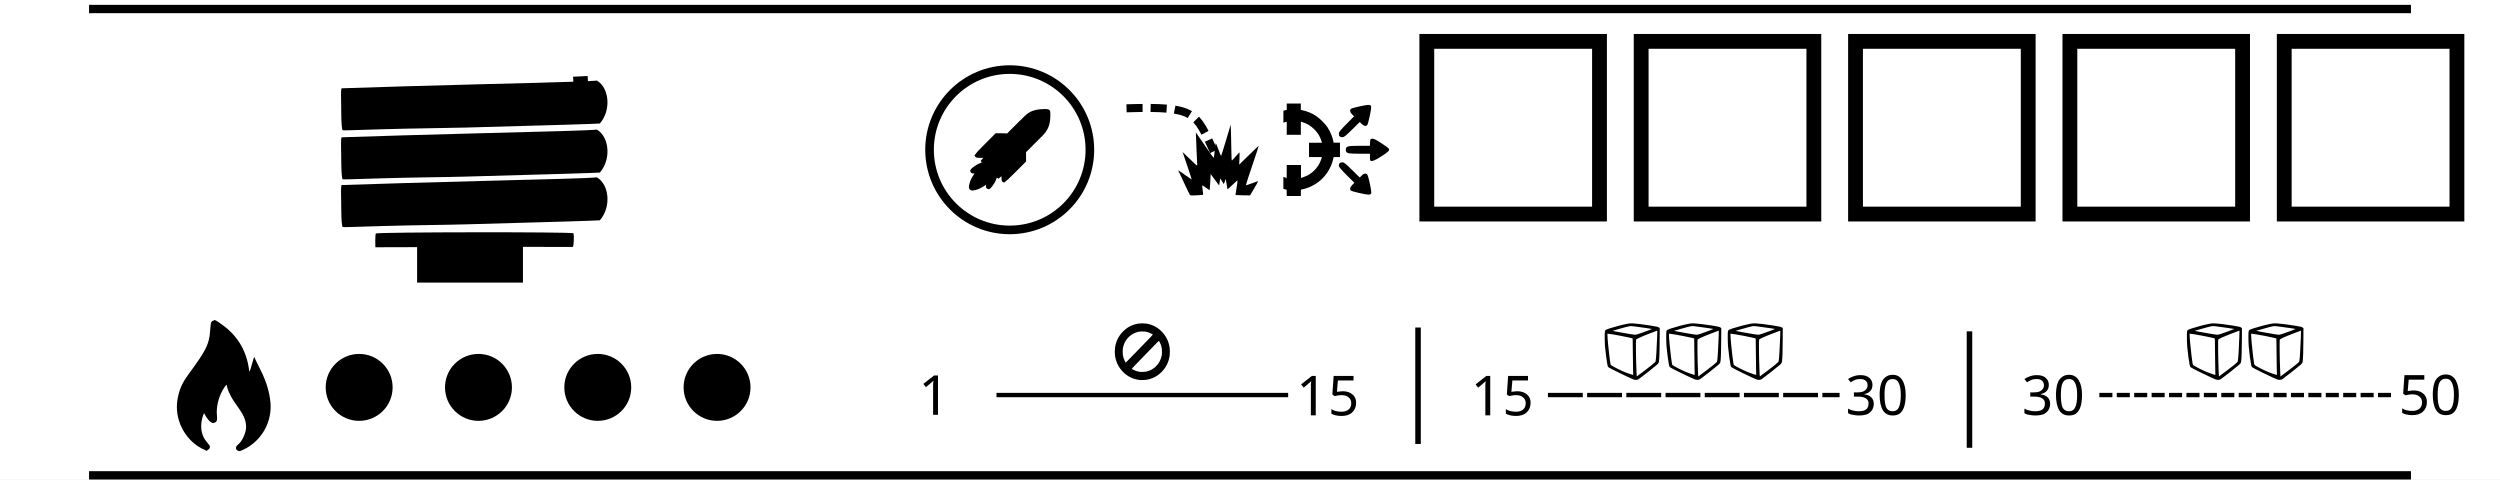
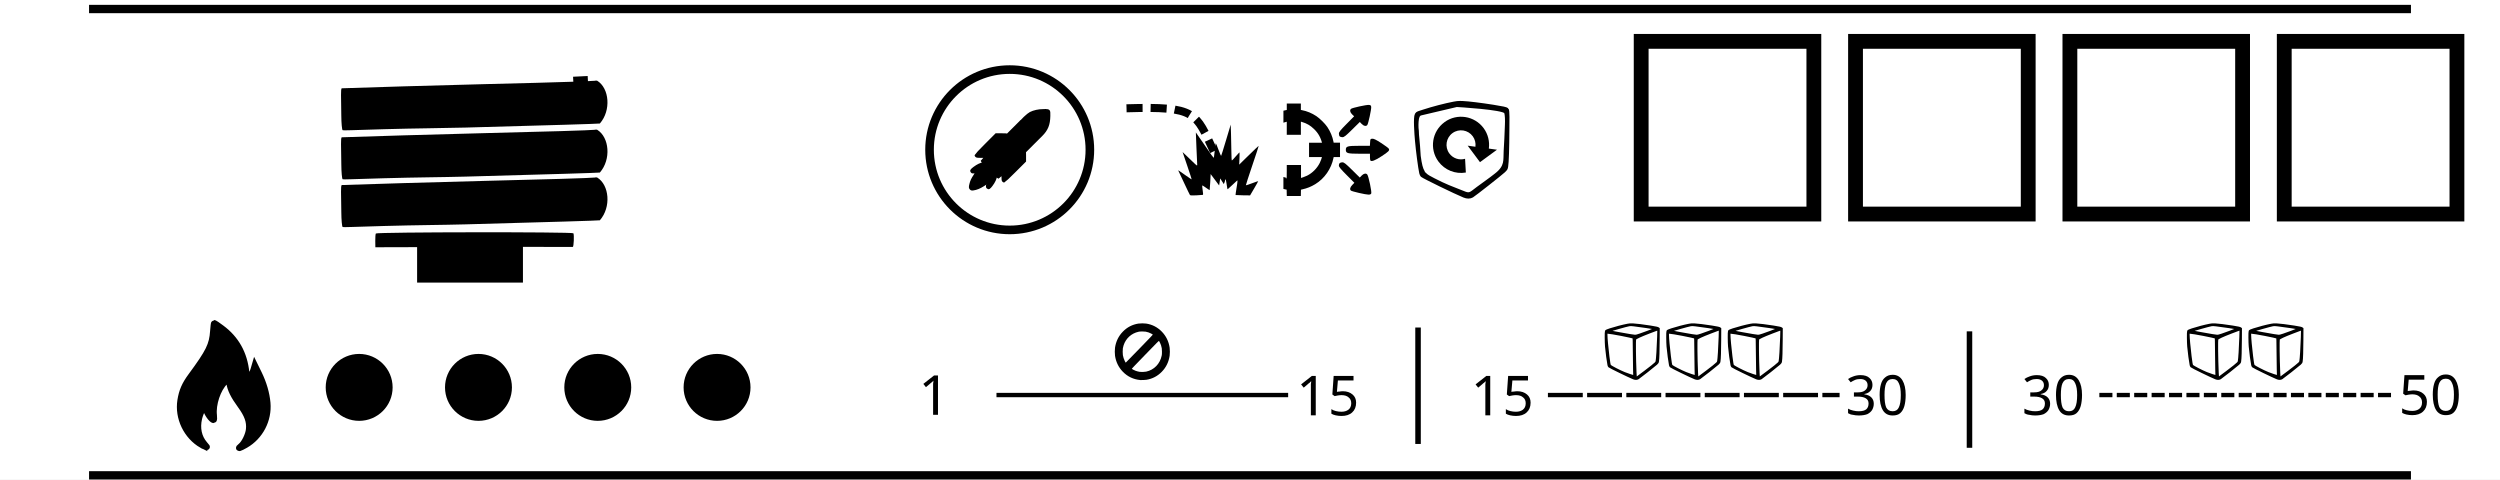
<svg xmlns="http://www.w3.org/2000/svg" width="120mm" height="23.017mm" viewBox="0 0 120 23.017" version="1.1" id="svg1100">
  <defs id="defs1094" />
  <g id="layer3" style="display:inline" />
  <g id="layer2" style="display:none" transform="translate(0,0.2323513)">
    <g id="g1399" transform="translate(-6.797849)">
      <rect y="11.403" x="50.431" height="11" width="74.995" id="rect1878-3" style="display:inline;opacity:1;vector-effect:none;fill:#ffe680;fill-opacity:1;stroke:none;stroke-width:0.475;stroke-linecap:butt;stroke-linejoin:miter;stroke-miterlimit:4;stroke-dasharray:none;stroke-dashoffset:0;stroke-opacity:1" />
      <rect y="0.302" x="8.169" height="22.148" width="42.262" id="rect1868" style="display:inline;opacity:1;vector-effect:none;fill:#decd87;fill-opacity:1;stroke:none;stroke-width:0.395;stroke-linecap:butt;stroke-linejoin:miter;stroke-miterlimit:4;stroke-dasharray:none;stroke-dashoffset:0;stroke-opacity:1" />
      <rect y="0.398" x="50.431" height="11" width="74.995" id="rect1878" style="display:inline;opacity:1;vector-effect:none;fill:#deaa87;fill-opacity:1;stroke:none;stroke-width:0.475;stroke-linecap:butt;stroke-linejoin:miter;stroke-miterlimit:4;stroke-dasharray:none;stroke-dashoffset:0;stroke-opacity:1" />
      <rect y="12.891" x="76.864" height="8.023" width="22" id="rect1878-7-3" style="display:inline;opacity:1;vector-effect:none;fill:#eeffaa;fill-opacity:1;stroke:none;stroke-width:0.193;stroke-linecap:butt;stroke-linejoin:miter;stroke-miterlimit:4;stroke-dasharray:none;stroke-dashoffset:0;stroke-opacity:1" />
      <rect y="12.891" x="103.296" height="8.023" width="22" id="rect1878-7-56" style="display:inline;opacity:1;vector-effect:none;fill:#ccffaa;fill-opacity:1;stroke:none;stroke-width:0.218;stroke-linecap:butt;stroke-linejoin:miter;stroke-miterlimit:4;stroke-dasharray:none;stroke-dashoffset:0;stroke-opacity:1" />
      <rect y="12.681" x="50.431" height="8.444" width="22" id="rect1878-7" style="display:inline;opacity:1;vector-effect:none;fill:#ff9955;fill-opacity:1;stroke:none;stroke-width:0.223;stroke-linecap:butt;stroke-linejoin:miter;stroke-miterlimit:4;stroke-dasharray:none;stroke-dashoffset:0;stroke-opacity:1" />
      <rect y="13.159" x="77.364" height="7.488" width="21" id="rect1878-7-2-7" style="display:inline;opacity:1;vector-effect:none;fill:#ddff55;fill-opacity:1;stroke:none;stroke-width:0.205;stroke-linecap:butt;stroke-linejoin:miter;stroke-miterlimit:4;stroke-dasharray:none;stroke-dashoffset:0;stroke-opacity:1" />
      <rect y="13.159" x="103.796" height="7.488" width="21" id="rect1878-7-2-7-0" style="display:inline;opacity:1;vector-effect:none;fill:#66ff00;fill-opacity:1;stroke:none;stroke-width:0.205;stroke-linecap:butt;stroke-linejoin:miter;stroke-miterlimit:4;stroke-dasharray:none;stroke-dashoffset:0;stroke-opacity:1" />
      <rect y="13.159" x="50.931" height="7.488" width="21" id="rect1878-7-2" style="display:inline;opacity:1;vector-effect:none;fill:#d45500;fill-opacity:1;stroke:none;stroke-width:0.205;stroke-linecap:butt;stroke-linejoin:miter;stroke-miterlimit:4;stroke-dasharray:none;stroke-dashoffset:0;stroke-opacity:1" />
    </g>
  </g>
  <g id="layer1" transform="translate(28.06016,-27.59571)" style="display:inline">
    <g transform="matrix(0.3527936,0,0,0.3527936,27.66483,22.56444)" id="layer1-6-3-2" />
    <rect style="display:inline;opacity:1;fill:#ffffff;fill-opacity:1;stroke:none;stroke-width:0.711;stroke-miterlimit:4;stroke-dasharray:none;stroke-dashoffset:0;stroke-opacity:1" id="rect1126" width="119.999" height="23.018" x="-28.06" y="27.596" />
    <g style="display:inline" id="g9128" transform="translate(-107.6295,-199.3465)">
      <path id="path9084" d="M 83.844,227.375 H 195.295" style="fill:none;stroke:#000000;stroke-width:0.4;stroke-linecap:butt;stroke-linejoin:miter;stroke-miterlimit:4;stroke-dasharray:none;stroke-opacity:1" />
      <path id="path9084-3" d="M 83.844,249.759 H 195.295" style="fill:none;stroke:#000000;stroke-width:0.4;stroke-linecap:butt;stroke-linejoin:miter;stroke-miterlimit:4;stroke-dasharray:none;stroke-opacity:1" />
    </g>
    <g id="g3247" transform="translate(31.77182,-19.28938)">
      <path id="path1183" d="m 8.234,62.606 v 5.589" style="fill:none;stroke:#000000;stroke-width:0.265px;stroke-linecap:butt;stroke-linejoin:miter;stroke-opacity:1" />
      <text id="text1088-1" y="66.818" x="10.76" style="font-style:normal;font-weight:normal;font-size:132.329px;line-height:1.25;font-family:sans-serif;letter-spacing:0px;word-spacing:0px;fill:#000000;fill-opacity:1;stroke:none;stroke-width:0.221" xml:space="preserve">
        <tspan style="font-size:2.647px;stroke-width:0.221" y="66.818" x="10.76" id="tspan1086-8">15</tspan>
      </text>
      <text id="text1088-0-9" y="66.799" x="28.751" style="font-style:normal;font-weight:normal;font-size:132.329px;line-height:1.25;font-family:sans-serif;letter-spacing:0px;word-spacing:0px;fill:#000000;fill-opacity:1;stroke:none;stroke-width:0.221" xml:space="preserve">
        <tspan style="font-size:2.647px;stroke-width:0.221" y="66.799" x="28.751" id="tspan1086-9-2">30</tspan>
      </text>
      <g transform="translate(-39.90047,24.17196)" id="g908-2">
        <g transform="matrix(0.3527936,0,0,0.3527936,52.98804,22.56444)" id="layer1-6-8-10-7">
          <path id="path828-79-6-2" d="m 15.551,51.922 c -0.685,-0.28 -3.206,-1.507 -3.325,-1.619 -0.034,-0.032 -0.077,-0.127 -0.096,-0.212 -0.089,-0.411 -0.263,-1.723 -0.333,-2.52 -0.05,-0.571 -0.06,-2.009 -0.014,-2.095 0.04,-0.075 0.184,-0.144 0.562,-0.267 0.723,-0.236 1.733,-0.5 2.411,-0.628 0.275,-0.052 0.396,-0.06 0.707,-0.047 0.415,0.017 1.429,0.142 2.382,0.293 0.766,0.122 1.02,0.178 1.104,0.247 l 0.065,0.053 -0.008,1.496 c -0.008,1.566 -0.043,2.635 -0.097,2.954 -0.03,0.179 -0.041,0.198 -0.224,0.376 -0.197,0.192 -2.306,1.852 -2.496,1.964 -0.172,0.102 -0.398,0.103 -0.64,0.005 z m 0.682,-0.313 c 0.354,-0.251 1.358,-1.012 1.815,-1.377 0.537,-0.429 0.599,-0.494 0.634,-0.667 0.062,-0.31 0.155,-1.795 0.205,-3.276 0.028,-0.826 0.027,-0.94 -0.012,-0.979 -0.051,-0.051 -0.077,-0.043 -1.159,0.375 -1.27,0.491 -1.845,0.759 -1.912,0.891 -0.06,0.119 -0.033,2.613 0.049,4.516 0.025,0.586 0.04,0.707 0.087,0.707 0.012,0 0.144,-0.086 0.293,-0.192 z m -0.623,-1.014 c -0.012,-0.536 -0.027,-1.695 -0.033,-2.575 -0.008,-1.256 -0.018,-1.608 -0.047,-1.634 -0.106,-0.097 -3.102,-0.678 -3.496,-0.678 h -0.135 l 3.71e-4,0.281 c 5.78e-4,0.446 0.108,1.632 0.262,2.894 0.107,0.876 0.164,1.198 0.225,1.27 0.108,0.127 1.297,0.742 1.931,0.998 0.417,0.169 1.152,0.414 1.246,0.416 l 0.07,0.001 z m 0.779,-4.666 c 0.521,-0.175 1.631,-0.587 1.882,-0.699 0.124,-0.055 0.155,-0.08 0.123,-0.098 -0.083,-0.046 -1.836,-0.313 -2.781,-0.423 -0.349,-0.041 -0.466,-0.044 -0.635,-0.017 -0.32,0.05 -2.598,0.698 -2.657,0.756 -0.032,0.031 0.195,0.081 1.179,0.262 1.326,0.243 2.098,0.37 2.267,0.372 0.12,0.002 0.273,-0.036 0.621,-0.153 z" style="fill:#000000;stroke:#000000;stroke-width:0.229;stroke-miterlimit:4;stroke-dasharray:none;stroke-opacity:1" />
        </g>
        <path transform="matrix(0.3527936,0,0,0.3527936,55.94078,22.56444)" id="path828-6-0-0-2" d="m 15.551,51.922 c -0.685,-0.28 -3.206,-1.507 -3.325,-1.619 -0.034,-0.032 -0.077,-0.127 -0.096,-0.212 -0.089,-0.411 -0.263,-1.723 -0.333,-2.52 -0.05,-0.571 -0.06,-2.009 -0.014,-2.095 0.04,-0.075 0.184,-0.144 0.562,-0.267 0.723,-0.236 1.733,-0.5 2.411,-0.628 0.275,-0.052 0.396,-0.06 0.707,-0.047 0.415,0.017 1.429,0.142 2.382,0.293 0.766,0.122 1.02,0.178 1.104,0.247 l 0.065,0.053 -0.008,1.496 c -0.008,1.566 -0.043,2.635 -0.097,2.954 -0.03,0.179 -0.041,0.198 -0.224,0.376 -0.197,0.192 -2.306,1.852 -2.496,1.964 -0.172,0.102 -0.398,0.103 -0.64,0.005 z m 0.682,-0.313 c 0.354,-0.251 1.358,-1.012 1.815,-1.377 0.537,-0.429 0.599,-0.494 0.634,-0.667 0.062,-0.31 0.155,-1.795 0.205,-3.276 0.028,-0.826 0.027,-0.94 -0.012,-0.979 -0.051,-0.051 -0.077,-0.043 -1.159,0.375 -1.27,0.491 -1.845,0.759 -1.912,0.891 -0.06,0.119 -0.033,2.613 0.049,4.516 0.025,0.586 0.04,0.707 0.087,0.707 0.012,0 0.144,-0.086 0.293,-0.192 z m -0.623,-1.014 c -0.012,-0.536 -0.027,-1.695 -0.033,-2.575 -0.008,-1.256 -0.018,-1.608 -0.047,-1.634 -0.106,-0.097 -3.102,-0.678 -3.496,-0.678 h -0.135 l 3.71e-4,0.281 c 5.78e-4,0.446 0.108,1.632 0.262,2.894 0.107,0.876 0.164,1.198 0.225,1.27 0.108,0.127 1.297,0.742 1.931,0.998 0.417,0.169 1.152,0.414 1.246,0.416 l 0.07,0.001 z m 0.779,-4.666 c 0.521,-0.175 1.631,-0.587 1.882,-0.699 0.124,-0.055 0.155,-0.08 0.123,-0.098 -0.083,-0.046 -1.836,-0.313 -2.781,-0.423 -0.349,-0.041 -0.466,-0.044 -0.635,-0.017 -0.32,0.05 -2.598,0.698 -2.657,0.756 -0.032,0.031 0.195,0.081 1.179,0.262 1.326,0.243 2.098,0.37 2.267,0.372 0.12,0.002 0.273,-0.036 0.621,-0.153 z" style="fill:#000000;stroke:#000000;stroke-width:0.229;stroke-miterlimit:4;stroke-dasharray:none;stroke-opacity:1" />
        <g transform="matrix(0.3527936,0,0,0.3527936,58.89354,22.56444)" id="layer1-6-75-2-6-6">
          <path id="path828-35-3-1-1" d="m 15.551,51.922 c -0.685,-0.28 -3.206,-1.507 -3.325,-1.619 -0.034,-0.032 -0.077,-0.127 -0.096,-0.212 -0.089,-0.411 -0.263,-1.723 -0.333,-2.52 -0.05,-0.571 -0.06,-2.009 -0.014,-2.095 0.04,-0.075 0.184,-0.144 0.562,-0.267 0.723,-0.236 1.733,-0.5 2.411,-0.628 0.275,-0.052 0.396,-0.06 0.707,-0.047 0.415,0.017 1.429,0.142 2.382,0.293 0.766,0.122 1.02,0.178 1.104,0.247 l 0.065,0.053 -0.008,1.496 c -0.008,1.566 -0.043,2.635 -0.097,2.954 -0.03,0.179 -0.041,0.198 -0.224,0.376 -0.197,0.192 -2.306,1.852 -2.496,1.964 -0.172,0.102 -0.398,0.103 -0.64,0.005 z m 0.682,-0.313 c 0.354,-0.251 1.358,-1.012 1.815,-1.377 0.537,-0.429 0.599,-0.494 0.634,-0.667 0.062,-0.31 0.155,-1.795 0.205,-3.276 0.028,-0.826 0.027,-0.94 -0.012,-0.979 -0.051,-0.051 -0.077,-0.043 -1.159,0.375 -1.27,0.491 -1.845,0.759 -1.912,0.891 -0.06,0.119 -0.033,2.613 0.049,4.516 0.025,0.586 0.04,0.707 0.087,0.707 0.012,0 0.144,-0.086 0.293,-0.192 z m -0.623,-1.014 c -0.012,-0.536 -0.027,-1.695 -0.033,-2.575 -0.008,-1.256 -0.018,-1.608 -0.047,-1.634 -0.106,-0.097 -3.102,-0.678 -3.496,-0.678 h -0.135 l 3.71e-4,0.281 c 5.78e-4,0.446 0.108,1.632 0.262,2.894 0.107,0.876 0.164,1.198 0.225,1.27 0.108,0.127 1.297,0.742 1.931,0.998 0.417,0.169 1.152,0.414 1.246,0.416 l 0.07,0.001 z m 0.779,-4.666 c 0.521,-0.175 1.631,-0.587 1.882,-0.699 0.124,-0.055 0.155,-0.08 0.123,-0.098 -0.083,-0.046 -1.836,-0.313 -2.781,-0.423 -0.349,-0.041 -0.466,-0.044 -0.635,-0.017 -0.32,0.05 -2.598,0.698 -2.657,0.756 -0.032,0.031 0.195,0.081 1.179,0.262 1.326,0.243 2.098,0.37 2.267,0.372 0.12,0.002 0.273,-0.036 0.621,-0.153 z" style="fill:#000000;stroke:#000000;stroke-width:0.229;stroke-miterlimit:4;stroke-dasharray:none;stroke-opacity:1" />
        </g>
      </g>
      <path id="path1090-2" d="M 14.468,65.847 H 28.468" style="fill:none;stroke:#000000;stroke-width:0.209;stroke-linecap:butt;stroke-linejoin:miter;stroke-miterlimit:4;stroke-dasharray:1.673, 0.209;stroke-dashoffset:0;stroke-opacity:1" />
      <text id="text1088-8" y="66.799" x="37.214" style="font-style:normal;font-weight:normal;font-size:132.329px;line-height:1.25;font-family:sans-serif;letter-spacing:0px;word-spacing:0px;fill:#000000;fill-opacity:1;stroke:none;stroke-width:0.221" xml:space="preserve">
        <tspan style="font-size:2.647px;stroke-width:0.221" y="66.799" x="37.214" id="tspan1086-97">30</tspan>
      </text>
      <text id="text1088-0-6" y="66.781" x="55.302" style="font-style:normal;font-weight:normal;font-size:132.329px;line-height:1.25;font-family:sans-serif;letter-spacing:0px;word-spacing:0px;fill:#000000;fill-opacity:1;stroke:none;stroke-width:0.221" xml:space="preserve">
        <tspan style="font-size:2.647px;stroke-width:0.221" y="66.781" x="55.302" id="tspan1086-9-1">50</tspan>
      </text>
      <g transform="translate(-39.56972,24.17196)" id="g983">
        <g transform="matrix(0.3527936,0,0,0.3527936,80.60253,22.56444)" id="layer1-6-8-6-0">
          <path id="path828-79-9-6" d="m 15.551,51.922 c -0.685,-0.28 -3.206,-1.507 -3.325,-1.619 -0.034,-0.032 -0.077,-0.127 -0.096,-0.212 -0.089,-0.411 -0.263,-1.723 -0.333,-2.52 -0.05,-0.571 -0.06,-2.009 -0.014,-2.095 0.04,-0.075 0.184,-0.144 0.562,-0.267 0.723,-0.236 1.733,-0.5 2.411,-0.628 0.275,-0.052 0.396,-0.06 0.707,-0.047 0.415,0.017 1.429,0.142 2.382,0.293 0.766,0.122 1.02,0.178 1.104,0.247 l 0.065,0.053 -0.008,1.496 c -0.008,1.566 -0.043,2.635 -0.097,2.954 -0.03,0.179 -0.041,0.198 -0.224,0.376 -0.197,0.192 -2.306,1.852 -2.496,1.964 -0.172,0.102 -0.398,0.103 -0.64,0.005 z m 0.682,-0.313 c 0.354,-0.251 1.358,-1.012 1.815,-1.377 0.537,-0.429 0.599,-0.494 0.634,-0.667 0.062,-0.31 0.155,-1.795 0.205,-3.276 0.028,-0.826 0.027,-0.94 -0.012,-0.979 -0.051,-0.051 -0.077,-0.043 -1.159,0.375 -1.27,0.491 -1.845,0.759 -1.912,0.891 -0.06,0.119 -0.033,2.613 0.049,4.516 0.025,0.586 0.04,0.707 0.087,0.707 0.012,0 0.144,-0.086 0.293,-0.192 z m -0.623,-1.014 c -0.012,-0.536 -0.027,-1.695 -0.033,-2.575 -0.008,-1.256 -0.018,-1.608 -0.047,-1.634 -0.106,-0.097 -3.102,-0.678 -3.496,-0.678 h -0.135 l 3.71e-4,0.281 c 5.78e-4,0.446 0.108,1.632 0.262,2.894 0.107,0.876 0.164,1.198 0.225,1.27 0.108,0.127 1.297,0.742 1.931,0.998 0.417,0.169 1.152,0.414 1.246,0.416 l 0.07,0.001 z m 0.779,-4.666 c 0.521,-0.175 1.631,-0.587 1.882,-0.699 0.124,-0.055 0.155,-0.08 0.123,-0.098 -0.083,-0.046 -1.836,-0.313 -2.781,-0.423 -0.349,-0.041 -0.466,-0.044 -0.635,-0.017 -0.32,0.05 -2.598,0.698 -2.657,0.756 -0.032,0.031 0.195,0.081 1.179,0.262 1.326,0.243 2.098,0.37 2.267,0.372 0.12,0.002 0.273,-0.036 0.621,-0.153 z" style="fill:#000000;stroke:#000000;stroke-width:0.229;stroke-miterlimit:4;stroke-dasharray:none;stroke-opacity:1" />
        </g>
        <g transform="matrix(0.3527936,0,0,0.3527936,83.55526,22.56444)" id="layer1-6-3-2-37-1">
          <path id="path828-6-0-4-5" d="m 15.551,51.922 c -0.685,-0.28 -3.206,-1.507 -3.325,-1.619 -0.034,-0.032 -0.077,-0.127 -0.096,-0.212 -0.089,-0.411 -0.263,-1.723 -0.333,-2.52 -0.05,-0.571 -0.06,-2.009 -0.014,-2.095 0.04,-0.075 0.184,-0.144 0.562,-0.267 0.723,-0.236 1.733,-0.5 2.411,-0.628 0.275,-0.052 0.396,-0.06 0.707,-0.047 0.415,0.017 1.429,0.142 2.382,0.293 0.766,0.122 1.02,0.178 1.104,0.247 l 0.065,0.053 -0.008,1.496 c -0.008,1.566 -0.043,2.635 -0.097,2.954 -0.03,0.179 -0.041,0.198 -0.224,0.376 -0.197,0.192 -2.306,1.852 -2.496,1.964 -0.172,0.102 -0.398,0.103 -0.64,0.005 z m 0.682,-0.313 c 0.354,-0.251 1.358,-1.012 1.815,-1.377 0.537,-0.429 0.599,-0.494 0.634,-0.667 0.062,-0.31 0.155,-1.795 0.205,-3.276 0.028,-0.826 0.027,-0.94 -0.012,-0.979 -0.051,-0.051 -0.077,-0.043 -1.159,0.375 -1.27,0.491 -1.845,0.759 -1.912,0.891 -0.06,0.119 -0.033,2.613 0.049,4.516 0.025,0.586 0.04,0.707 0.087,0.707 0.012,0 0.144,-0.086 0.293,-0.192 z m -0.623,-1.014 c -0.012,-0.536 -0.027,-1.695 -0.033,-2.575 -0.008,-1.256 -0.018,-1.608 -0.047,-1.634 -0.106,-0.097 -3.102,-0.678 -3.496,-0.678 h -0.135 l 3.71e-4,0.281 c 5.78e-4,0.446 0.108,1.632 0.262,2.894 0.107,0.876 0.164,1.198 0.225,1.27 0.108,0.127 1.297,0.742 1.931,0.998 0.417,0.169 1.152,0.414 1.246,0.416 l 0.07,0.001 z m 0.779,-4.666 c 0.521,-0.175 1.631,-0.587 1.882,-0.699 0.124,-0.055 0.155,-0.08 0.123,-0.098 -0.083,-0.046 -1.836,-0.313 -2.781,-0.423 -0.349,-0.041 -0.466,-0.044 -0.635,-0.017 -0.32,0.05 -2.598,0.698 -2.657,0.756 -0.032,0.031 0.195,0.081 1.179,0.262 1.326,0.243 2.098,0.37 2.267,0.372 0.12,0.002 0.273,-0.036 0.621,-0.153 z" style="fill:#000000;stroke:#000000;stroke-width:0.229;stroke-miterlimit:4;stroke-dasharray:none;stroke-opacity:1" />
        </g>
      </g>
      <path id="path1090-2-1" d="M 40.937,65.847 H 54.937" style="fill:none;stroke:#000000;stroke-width:0.209;stroke-linecap:butt;stroke-linejoin:miter;stroke-miterlimit:4;stroke-dasharray:0.627, 0.209;stroke-dashoffset:0;stroke-opacity:1" />
      <path id="path1183-2" d="m 34.703,62.79 v 5.589" style="fill:none;stroke:#000000;stroke-width:0.265px;stroke-linecap:butt;stroke-linejoin:miter;stroke-opacity:1" />
      <text id="text1088" y="66.8" x="-15.748" style="font-style:normal;font-weight:normal;font-size:132.329px;line-height:1.25;font-family:sans-serif;letter-spacing:0px;word-spacing:0px;fill:#000000;fill-opacity:1;stroke:none;stroke-width:0.221" xml:space="preserve">
        <tspan style="font-size:2.647px;stroke-width:0.221" y="66.8" x="-15.748" id="tspan1086">1</tspan>
      </text>
      <path id="path1090" d="M -12.001,65.847 H 1.999" style="fill:none;stroke:#000000;stroke-width:0.209px;stroke-linecap:butt;stroke-linejoin:miter;stroke-opacity:1" />
      <text id="text1088-0" y="66.818" x="2.387" style="font-style:normal;font-weight:normal;font-size:132.329px;line-height:1.25;font-family:sans-serif;letter-spacing:0px;word-spacing:0px;fill:#000000;fill-opacity:1;stroke:none;stroke-width:0.221" xml:space="preserve">
        <tspan style="font-size:2.647px;stroke-width:0.221" y="66.818" x="2.387" id="tspan1086-9">15</tspan>
      </text>
      <path id="path1524-9" d="m -5.101,65.127 c -0.327,-0.031 -0.608,-0.165 -0.834,-0.398 -0.205,-0.211 -0.331,-0.468 -0.376,-0.768 -0.015,-0.096 -0.015,-0.293 0,-0.389 0.045,-0.3 0.17,-0.557 0.376,-0.768 0.205,-0.211 0.454,-0.341 0.746,-0.387 0.094,-0.015 0.284,-0.015 0.378,0 0.292,0.046 0.54,0.176 0.746,0.387 0.205,0.211 0.331,0.468 0.376,0.768 0.015,0.096 0.015,0.293 0,0.389 -0.045,0.3 -0.17,0.557 -0.376,0.768 -0.204,0.21 -0.455,0.341 -0.739,0.386 -0.061,0.01 -0.243,0.017 -0.296,0.012 z m 0.287,-0.404 c 0.379,-0.083 0.661,-0.373 0.743,-0.767 0.011,-0.055 0.013,-0.082 0.013,-0.189 0,-0.137 -0.008,-0.195 -0.044,-0.308 -0.019,-0.06 -0.083,-0.198 -0.098,-0.211 -0.008,-0.007 -0.099,0.084 -0.66,0.663 -0.527,0.543 -0.65,0.672 -0.644,0.679 0.011,0.014 0.118,0.069 0.179,0.092 0.059,0.022 0.143,0.044 0.207,0.053 0.066,0.009 0.237,0.003 0.304,-0.012 z m -0.326,-1.102 c 0.561,-0.577 0.649,-0.671 0.642,-0.679 -0.012,-0.015 -0.146,-0.081 -0.204,-0.101 -0.109,-0.037 -0.165,-0.045 -0.299,-0.045 -0.104,0 -0.13,0.002 -0.183,0.014 -0.341,0.075 -0.607,0.318 -0.715,0.649 -0.036,0.111 -0.044,0.17 -0.044,0.308 0,0.138 0.008,0.196 0.044,0.308 0.027,0.085 0.091,0.216 0.104,0.216 0.003,0 0.297,-0.301 0.654,-0.669 z" style="fill:#000000;stroke-width:0.006" />
    </g>
-     <g style="display:inline" id="g1033" transform="translate(19.24769,66.19843)">
-       <rect y="-36.617" x="21.179" height="8.289" width="8.289" id="rect925-7-3-61-49-09" style="display:inline;opacity:1;vector-effect:none;fill:#ffffff;fill-opacity:1;stroke:#000000;stroke-width:0.711;stroke-linecap:butt;stroke-linejoin:miter;stroke-miterlimit:4;stroke-dasharray:none;stroke-dashoffset:0;stroke-opacity:1" />
-       <rect y="-36.617" x="31.468" height="8.289" width="8.289" id="rect925-7-3-61-49-0-6" style="display:inline;opacity:1;vector-effect:none;fill:#ffffff;fill-opacity:1;stroke:#000000;stroke-width:0.711;stroke-linecap:butt;stroke-linejoin:miter;stroke-miterlimit:4;stroke-dasharray:none;stroke-dashoffset:0;stroke-opacity:1" />
-       <rect y="-36.617" x="41.757" height="8.289" width="8.289" id="rect925-7-3-61-49-9-3" style="display:inline;opacity:1;vector-effect:none;fill:#ffffff;fill-opacity:1;stroke:#000000;stroke-width:0.711;stroke-linecap:butt;stroke-linejoin:miter;stroke-miterlimit:4;stroke-dasharray:none;stroke-dashoffset:0;stroke-opacity:1" />
-       <rect y="-36.617" x="52.047" height="8.289" width="8.289" id="rect925-7-3-61-49-1-8" style="display:inline;opacity:1;vector-effect:none;fill:#ffffff;fill-opacity:1;stroke:#000000;stroke-width:0.711;stroke-linecap:butt;stroke-linejoin:miter;stroke-miterlimit:4;stroke-dasharray:none;stroke-dashoffset:0;stroke-opacity:1" />
-       <rect y="-36.617" x="62.336" height="8.289" width="8.289" id="rect925-7-3-61-49-7-5" style="display:inline;opacity:1;vector-effect:none;fill:#ffffff;fill-opacity:1;stroke:#000000;stroke-width:0.711;stroke-linecap:butt;stroke-linejoin:miter;stroke-miterlimit:4;stroke-dasharray:none;stroke-dashoffset:0;stroke-opacity:1" />
-     </g>
-     <g id="g913" transform="translate(-29.76888,30.00852)">
-       <g transform="matrix(1.324056,0,0,1.324056,3.699086,-14.92426)" id="g2751-3" style="display:inline">
-         <circle style="opacity:1;vector-effect:none;fill:#ffffff;fill-opacity:1;stroke:#000000;stroke-width:0.312;stroke-linecap:butt;stroke-linejoin:miter;stroke-miterlimit:4;stroke-dasharray:none;stroke-dashoffset:0;stroke-opacity:1" id="path1760-3-3-8-6" cx="35.101" cy="14.878" r="2.906" />
-         <path style="fill:#000000;stroke:#000000;stroke-width:0.064;stroke-miterlimit:4;stroke-dasharray:none;stroke-opacity:1" d="m 36.329,13.434 c -0.185,0.004 -0.352,0.04 -0.482,0.105 -0.047,0.024 -0.14,0.098 -0.216,0.173 -0.074,0.072 -0.141,0.135 -0.142,0.14 l -2.76e-4,-2.83e-4 c 0,0 -3.07e-4,4.91e-4 -3.07e-4,4.91e-4 -4.31e-4,3.75e-4 -0.262,0.261 -0.471,0.471 -0.013,-0.005 -0.094,-0.01 -0.202,-0.01 h -0.212 l -0.372,0.373 c -0.205,0.205 -0.372,0.381 -0.372,0.39 0,0.009 0.011,0.028 0.024,0.041 0.019,0.019 0.059,0.024 0.18,0.024 h 0.15 c -0.047,0.049 -0.131,0.135 -0.131,0.138 0,0.006 0.03,0.04 0.07,0.085 -0.098,0.011 -0.217,0.066 -0.345,0.162 -0.108,0.081 -0.127,0.114 -0.088,0.157 0.021,0.023 0.04,0.027 0.094,0.02 0.037,-0.005 0.067,-0.005 0.067,0 0,0.005 -0.031,0.058 -0.07,0.117 -0.08,0.124 -0.111,0.191 -0.138,0.3 -0.028,0.111 -0.026,0.142 0.01,0.178 0.027,0.027 0.043,0.031 0.103,0.022 0.115,-0.017 0.231,-0.064 0.36,-0.146 0.066,-0.042 0.125,-0.077 0.129,-0.077 0.005,0 0.005,0.03 -4.83e-4,0.067 -0.007,0.054 -0.004,0.072 0.02,0.094 0.043,0.039 0.076,0.02 0.157,-0.088 0.096,-0.127 0.15,-0.248 0.161,-0.345 0.044,0.04 0.078,0.07 0.084,0.07 0.004,0 0.081,-0.075 0.138,-0.128 v 0.065 c 0,0.122 0.005,0.162 0.024,0.18 0.013,0.013 0.032,0.024 0.041,0.024 0.009,0 0.185,-0.167 0.39,-0.372 l 0.373,-0.372 v -0.211 c 0,-0.05 -0.002,-0.091 -0.002,-0.127 l 0.463,-0.463 0.13,-0.129 c 0.208,-0.207 0.283,-0.393 0.289,-0.71 0.004,-0.22 0.004,-0.22 -0.216,-0.216 z" id="path974-3-6-6-7" />
+     <rect y="29.581" x="50.716" height="8.289" width="8.289" id="rect925-7-3-61-49-0-6" style="display:inline;vector-effect:none;fill:#ffffff;fill-opacity:1;stroke:#000000;stroke-width:0.711;stroke-linecap:butt;stroke-linejoin:miter;stroke-miterlimit:4;stroke-dasharray:none;stroke-dashoffset:0;stroke-opacity:1" />
+     <rect y="29.581" x="61.005" height="8.289" width="8.289" id="rect925-7-3-61-49-9-3" style="display:inline;vector-effect:none;fill:#ffffff;fill-opacity:1;stroke:#000000;stroke-width:0.711;stroke-linecap:butt;stroke-linejoin:miter;stroke-miterlimit:4;stroke-dasharray:none;stroke-dashoffset:0;stroke-opacity:1" />
+     <rect y="29.581" x="71.295" height="8.289" width="8.289" id="rect925-7-3-61-49-1-8" style="display:inline;vector-effect:none;fill:#ffffff;fill-opacity:1;stroke:#000000;stroke-width:0.711;stroke-linecap:butt;stroke-linejoin:miter;stroke-miterlimit:4;stroke-dasharray:none;stroke-dashoffset:0;stroke-opacity:1" />
+     <rect y="29.581" x="81.584" height="8.289" width="8.289" id="rect925-7-3-61-49-7-5" style="display:inline;vector-effect:none;fill:#ffffff;fill-opacity:1;stroke:#000000;stroke-width:0.711;stroke-linecap:butt;stroke-linejoin:miter;stroke-miterlimit:4;stroke-dasharray:none;stroke-dashoffset:0;stroke-opacity:1" />
+     <g id="g1038" transform="translate(10.53751,13.54953)">
+       <g transform="matrix(1.324056,0,0,1.324056,-36.6073,1.53474)" id="g2751-3-3" style="display:inline">
+         <circle style="opacity:1;vector-effect:none;fill:#ffffff;fill-opacity:1;stroke:#000000;stroke-width:0.312;stroke-linecap:butt;stroke-linejoin:miter;stroke-miterlimit:4;stroke-dasharray:none;stroke-dashoffset:0;stroke-opacity:1" id="path1760-3-3-8-6-6" cx="35.101" cy="14.878" r="2.906" />
+         <path style="fill:#000000;stroke:#000000;stroke-width:0.064;stroke-miterlimit:4;stroke-dasharray:none;stroke-opacity:1" d="m 36.329,13.434 c -0.185,0.004 -0.352,0.04 -0.482,0.105 -0.047,0.024 -0.14,0.098 -0.216,0.173 -0.074,0.072 -0.141,0.135 -0.142,0.14 l -2.76e-4,-2.83e-4 c 0,0 -3.07e-4,4.91e-4 -3.07e-4,4.91e-4 -4.31e-4,3.75e-4 -0.262,0.261 -0.471,0.471 -0.013,-0.005 -0.094,-0.01 -0.202,-0.01 h -0.212 l -0.372,0.373 c -0.205,0.205 -0.372,0.381 -0.372,0.39 0,0.009 0.011,0.028 0.024,0.041 0.019,0.019 0.059,0.024 0.18,0.024 h 0.15 c -0.047,0.049 -0.131,0.135 -0.131,0.138 0,0.006 0.03,0.04 0.07,0.085 -0.098,0.011 -0.217,0.066 -0.345,0.162 -0.108,0.081 -0.127,0.114 -0.088,0.157 0.021,0.023 0.04,0.027 0.094,0.02 0.037,-0.005 0.067,-0.005 0.067,0 0,0.005 -0.031,0.058 -0.07,0.117 -0.08,0.124 -0.111,0.191 -0.138,0.3 -0.028,0.111 -0.026,0.142 0.01,0.178 0.027,0.027 0.043,0.031 0.103,0.022 0.115,-0.017 0.231,-0.064 0.36,-0.146 0.066,-0.042 0.125,-0.077 0.129,-0.077 0.005,0 0.005,0.03 -4.83e-4,0.067 -0.007,0.054 -0.004,0.072 0.02,0.094 0.043,0.039 0.076,0.02 0.157,-0.088 0.096,-0.127 0.15,-0.248 0.161,-0.345 0.044,0.04 0.078,0.07 0.084,0.07 0.004,0 0.081,-0.075 0.138,-0.128 v 0.065 c 0,0.122 0.005,0.162 0.024,0.18 0.013,0.013 0.032,0.024 0.041,0.024 0.009,0 0.185,-0.167 0.39,-0.372 l 0.373,-0.372 v -0.211 c 0,-0.05 -0.002,-0.091 -0.002,-0.127 l 0.463,-0.463 0.13,-0.129 c 0.208,-0.207 0.283,-0.393 0.289,-0.71 0.004,-0.22 0.004,-0.22 -0.216,-0.216 z" id="path974-3-6-6-7-7" />
      </g>
-       <g transform="matrix(1.455054,0,0,1.455054,-44.39573,-40.23016)" id="g925-5" style="display:inline">
-         <path style="fill:#000000;stroke-width:0.016" d="m 70.942,32.427 c -0.009,-0.012 -0.095,-0.188 -0.19,-0.392 -0.095,-0.204 -0.18,-0.385 -0.189,-0.402 -0.016,-0.03 -0.015,-0.031 0.023,-0.006 0.022,0.014 0.122,0.085 0.223,0.156 0.101,0.072 0.186,0.128 0.188,0.125 0.003,-0.003 -0.064,-0.207 -0.147,-0.453 l -0.152,-0.448 0.092,0.087 c 0.051,0.048 0.159,0.152 0.241,0.232 0.135,0.131 0.149,0.141 0.149,0.103 0,-0.023 -0.011,-0.273 -0.025,-0.554 -0.014,-0.281 -0.023,-0.514 -0.02,-0.516 0.002,-0.002 0.135,0.19 0.295,0.427 0.201,0.299 0.293,0.423 0.3,0.405 0.005,-0.014 0.019,-0.126 0.031,-0.248 0.011,-0.122 0.025,-0.225 0.031,-0.228 0.005,-0.003 0.045,0.092 0.088,0.211 0.043,0.119 0.083,0.211 0.09,0.204 0.006,-0.007 0.079,-0.241 0.163,-0.521 l 0.152,-0.508 0.01,0.306 c 0.005,0.168 0.011,0.435 0.012,0.592 0.001,0.157 0.008,0.286 0.016,0.286 0.007,0 0.063,-0.058 0.122,-0.129 0.06,-0.071 0.116,-0.133 0.124,-0.138 0.009,-0.006 0.011,0.072 0.005,0.197 l -0.01,0.207 0.223,-0.219 c 0.329,-0.321 0.414,-0.402 0.42,-0.396 0.003,0.003 -0.092,0.294 -0.212,0.647 -0.12,0.353 -0.214,0.645 -0.21,0.649 0.004,0.004 0.096,-0.026 0.204,-0.067 0.108,-0.041 0.199,-0.072 0.202,-0.069 0.003,0.003 -0.056,0.11 -0.131,0.237 l -0.136,0.232 -0.237,-0.003 c -0.13,-0.002 -0.239,-0.006 -0.242,-0.009 -0.003,-0.003 0.012,-0.11 0.033,-0.238 0.037,-0.215 0.039,-0.273 0.011,-0.233 -0.006,0.009 -0.073,0.07 -0.148,0.137 -0.075,0.066 -0.142,0.128 -0.148,0.136 -0.015,0.022 -0.023,-0.007 -0.046,-0.18 -0.011,-0.082 -0.026,-0.145 -0.034,-0.14 -0.008,0.005 -0.014,0.021 -0.015,0.036 -4.03e-4,0.015 -0.01,0.049 -0.021,0.075 l -0.02,0.047 -0.059,-0.094 -0.059,-0.094 -0.009,0.058 c -0.005,0.032 -0.013,0.084 -0.018,0.116 l -0.009,0.058 -0.14,-0.188 -0.14,-0.188 -0.013,0.262 c -0.007,0.144 -0.016,0.265 -0.019,0.268 -0.003,0.003 -0.057,-0.032 -0.121,-0.078 -0.063,-0.046 -0.119,-0.08 -0.124,-0.075 -0.005,0.005 0.002,0.075 0.014,0.157 0.016,0.104 0.018,0.149 0.005,0.153 -0.01,0.003 -0.105,0.01 -0.212,0.015 -0.15,0.008 -0.199,0.005 -0.212,-0.011 z" id="path917-3" />
-         <path style="fill:none;stroke:#000000;stroke-width:0.265;stroke-linecap:butt;stroke-linejoin:miter;stroke-miterlimit:4;stroke-dasharray:0.53, 0.265;stroke-dashoffset:0;stroke-opacity:1" d="m 68.848,29.563 c 2.315,-0.071 2.282,0.142 2.877,1.42" id="path921-5" />
+       <g transform="matrix(1.455054,0,0,1.455054,-84.70212,-23.77117)" id="g925-5-5" style="display:inline">
+         <path style="fill:#000000;stroke-width:0.016" d="m 70.942,32.427 c -0.009,-0.012 -0.095,-0.188 -0.19,-0.392 -0.095,-0.204 -0.18,-0.385 -0.189,-0.402 -0.016,-0.03 -0.015,-0.031 0.023,-0.006 0.022,0.014 0.122,0.085 0.223,0.156 0.101,0.072 0.186,0.128 0.188,0.125 0.003,-0.003 -0.064,-0.207 -0.147,-0.453 l -0.152,-0.448 0.092,0.087 c 0.051,0.048 0.159,0.152 0.241,0.232 0.135,0.131 0.149,0.141 0.149,0.103 0,-0.023 -0.011,-0.273 -0.025,-0.554 -0.014,-0.281 -0.023,-0.514 -0.02,-0.516 0.002,-0.002 0.135,0.19 0.295,0.427 0.201,0.299 0.293,0.423 0.3,0.405 0.005,-0.014 0.019,-0.126 0.031,-0.248 0.011,-0.122 0.025,-0.225 0.031,-0.228 0.005,-0.003 0.045,0.092 0.088,0.211 0.043,0.119 0.083,0.211 0.09,0.204 0.006,-0.007 0.079,-0.241 0.163,-0.521 l 0.152,-0.508 0.01,0.306 c 0.005,0.168 0.011,0.435 0.012,0.592 0.001,0.157 0.008,0.286 0.016,0.286 0.007,0 0.063,-0.058 0.122,-0.129 0.06,-0.071 0.116,-0.133 0.124,-0.138 0.009,-0.006 0.011,0.072 0.005,0.197 l -0.01,0.207 0.223,-0.219 c 0.329,-0.321 0.414,-0.402 0.42,-0.396 0.003,0.003 -0.092,0.294 -0.212,0.647 -0.12,0.353 -0.214,0.645 -0.21,0.649 0.004,0.004 0.096,-0.026 0.204,-0.067 0.108,-0.041 0.199,-0.072 0.202,-0.069 0.003,0.003 -0.056,0.11 -0.131,0.237 l -0.136,0.232 -0.237,-0.003 c -0.13,-0.002 -0.239,-0.006 -0.242,-0.009 -0.003,-0.003 0.012,-0.11 0.033,-0.238 0.037,-0.215 0.039,-0.273 0.011,-0.233 -0.006,0.009 -0.073,0.07 -0.148,0.137 -0.075,0.066 -0.142,0.128 -0.148,0.136 -0.015,0.022 -0.023,-0.007 -0.046,-0.18 -0.011,-0.082 -0.026,-0.145 -0.034,-0.14 -0.008,0.005 -0.014,0.021 -0.015,0.036 -4.03e-4,0.015 -0.01,0.049 -0.021,0.075 l -0.02,0.047 -0.059,-0.094 -0.059,-0.094 -0.009,0.058 c -0.005,0.032 -0.013,0.084 -0.018,0.116 l -0.009,0.058 -0.14,-0.188 -0.14,-0.188 -0.013,0.262 c -0.007,0.144 -0.016,0.265 -0.019,0.268 -0.003,0.003 -0.057,-0.032 -0.121,-0.078 -0.063,-0.046 -0.119,-0.08 -0.124,-0.075 -0.005,0.005 0.002,0.075 0.014,0.157 0.016,0.104 0.018,0.149 0.005,0.153 -0.01,0.003 -0.105,0.01 -0.212,0.015 -0.15,0.008 -0.199,0.005 -0.212,-0.011 z" id="path917-3-3" />
+         <path style="fill:none;stroke:#000000;stroke-width:0.265;stroke-linecap:butt;stroke-linejoin:miter;stroke-miterlimit:4;stroke-dasharray:0.53, 0.265;stroke-dashoffset:0;stroke-opacity:1" d="m 68.848,29.563 c 2.315,-0.071 2.282,0.142 2.877,1.42" id="path921-5-5" />
      </g>
-       <g id="g857" transform="matrix(0.7396201,0,0,0.7396201,-47.99308,-81.29085)" style="display:inline">
-         <path style="fill:#000000;stroke:#000000;stroke-width:0.209;stroke-miterlimit:4;stroke-dasharray:none;stroke-opacity:1" d="m 150.811,113.471 v 0.2 0.199 l -0.069,0.011 c -0.05,0.008 -0.099,0.021 -0.149,0.033 v 0.554 c 0.057,-0.017 0.117,-0.036 0.153,-0.042 l 0.064,-0.01 v 0.437 0.436 h 0.353 0.354 v -0.434 c 0,-0.503 -0.023,-0.459 0.203,-0.393 0.328,0.095 0.576,0.24 0.828,0.484 0.296,0.287 0.464,0.591 0.567,1.023 l 0.011,0.044 h -0.435 -0.435 v 0.362 0.362 h 0.433 0.433 l -0.015,0.068 c -0.029,0.131 -0.099,0.327 -0.167,0.463 -0.186,0.37 -0.499,0.686 -0.865,0.871 -0.133,0.067 -0.419,0.168 -0.501,0.177 l -0.048,0.005 v -0.43 -0.43 h -0.358 -0.358 v 0.425 h -0.001 c 0,0.234 -0.005,0.428 -0.012,0.432 -0.007,0.004 -0.063,-0.006 -0.125,-0.022 -0.027,-0.007 -0.053,-0.018 -0.08,-0.026 v 0.554 c 0.014,0.003 0.027,0.007 0.04,0.01 l 0.169,0.036 0.004,0.196 0.005,0.196 h 0.353 0.353 l 0.004,-0.195 0.005,-0.195 0.168,-0.038 c 0.303,-0.068 0.545,-0.165 0.809,-0.326 0.574,-0.348 0.995,-0.955 1.133,-1.631 l 0.028,-0.141 h 0.197 0.197 v -0.362 -0.362 h -0.197 -0.198 l -0.028,-0.148 c -0.06,-0.316 -0.194,-0.638 -0.384,-0.919 -0.139,-0.206 -0.472,-0.535 -0.681,-0.674 -0.28,-0.186 -0.589,-0.314 -0.904,-0.374 l -0.149,-0.029 v -0.198 -0.199 h -0.353 z" id="path1101" />
-         <path style="fill:#000000;stroke-width:0.043" d="m 155.397,119.168 c -0.26,-0.059 -0.496,-0.126 -0.526,-0.151 -0.092,-0.075 -0.059,-0.217 0.084,-0.365 l 0.138,-0.142 -0.503,-0.504 c -0.377,-0.378 -0.503,-0.531 -0.503,-0.613 0,-0.143 0.074,-0.212 0.23,-0.212 0.104,0 0.216,0.088 0.627,0.494 l 0.5,0.494 0.124,-0.129 c 0.132,-0.137 0.28,-0.166 0.36,-0.07 0.088,0.106 0.306,1.147 0.259,1.235 -0.056,0.104 -0.197,0.097 -0.79,-0.037 z m 0.737,-2.101 c -0.016,-0.016 -0.029,-0.122 -0.029,-0.236 v -0.207 l -0.676,-6.4e-4 c -0.79,-8.2e-4 -0.89,-0.03 -0.89,-0.257 0,-0.227 0.1,-0.256 0.888,-0.257 l 0.674,-6.4e-4 0.013,-0.225 c 0.013,-0.216 0.018,-0.226 0.142,-0.235 0.096,-0.008 0.243,0.065 0.575,0.279 0.245,0.159 0.467,0.322 0.493,0.364 0.074,0.117 -0.002,0.196 -0.493,0.512 -0.405,0.261 -0.618,0.342 -0.696,0.264 z m -1.994,-1.568 c -0.028,-0.028 -0.051,-0.109 -0.051,-0.178 0,-0.104 0.088,-0.216 0.494,-0.627 l 0.494,-0.5 -0.129,-0.124 c -0.137,-0.131 -0.167,-0.28 -0.071,-0.36 0.082,-0.068 1.003,-0.27 1.162,-0.254 0.109,0.011 0.135,0.034 0.146,0.131 0.017,0.147 -0.189,1.096 -0.255,1.175 -0.08,0.096 -0.229,0.067 -0.36,-0.07 l -0.124,-0.129 -0.5,0.494 c -0.411,0.406 -0.523,0.494 -0.627,0.494 -0.07,0 -0.15,-0.023 -0.178,-0.051 z" id="path853" />
+       <g id="g857-6" transform="matrix(0.7396201,0,0,0.7396201,-88.29776,-64.83186)" style="display:inline">
+         <path style="fill:#000000;stroke:#000000;stroke-width:0.209;stroke-miterlimit:4;stroke-dasharray:none;stroke-opacity:1" d="m 150.811,113.471 v 0.2 0.199 l -0.069,0.011 c -0.05,0.008 -0.099,0.021 -0.149,0.033 v 0.554 c 0.057,-0.017 0.117,-0.036 0.153,-0.042 l 0.064,-0.01 v 0.437 0.436 h 0.353 0.354 v -0.434 c 0,-0.503 -0.023,-0.459 0.203,-0.393 0.328,0.095 0.576,0.24 0.828,0.484 0.296,0.287 0.464,0.591 0.567,1.023 l 0.011,0.044 h -0.435 -0.435 v 0.362 0.362 h 0.433 0.433 l -0.015,0.068 c -0.029,0.131 -0.099,0.327 -0.167,0.463 -0.186,0.37 -0.499,0.686 -0.865,0.871 -0.133,0.067 -0.419,0.168 -0.501,0.177 l -0.048,0.005 v -0.43 -0.43 h -0.358 -0.358 v 0.425 h -0.001 c 0,0.234 -0.005,0.428 -0.012,0.432 -0.007,0.004 -0.063,-0.006 -0.125,-0.022 -0.027,-0.007 -0.053,-0.018 -0.08,-0.026 v 0.554 c 0.014,0.003 0.027,0.007 0.04,0.01 l 0.169,0.036 0.004,0.196 0.005,0.196 h 0.353 0.353 l 0.004,-0.195 0.005,-0.195 0.168,-0.038 c 0.303,-0.068 0.545,-0.165 0.809,-0.326 0.574,-0.348 0.995,-0.955 1.133,-1.631 l 0.028,-0.141 h 0.197 0.197 v -0.362 -0.362 h -0.197 -0.198 l -0.028,-0.148 c -0.06,-0.316 -0.194,-0.638 -0.384,-0.919 -0.139,-0.206 -0.472,-0.535 -0.681,-0.674 -0.28,-0.186 -0.589,-0.314 -0.904,-0.374 l -0.149,-0.029 v -0.198 -0.199 h -0.353 z" id="path1101-2" />
+         <path style="fill:#000000;stroke-width:0.043" d="m 155.397,119.168 c -0.26,-0.059 -0.496,-0.126 -0.526,-0.151 -0.092,-0.075 -0.059,-0.217 0.084,-0.365 l 0.138,-0.142 -0.503,-0.504 c -0.377,-0.378 -0.503,-0.531 -0.503,-0.613 0,-0.143 0.074,-0.212 0.23,-0.212 0.104,0 0.216,0.088 0.627,0.494 l 0.5,0.494 0.124,-0.129 c 0.132,-0.137 0.28,-0.166 0.36,-0.07 0.088,0.106 0.306,1.147 0.259,1.235 -0.056,0.104 -0.197,0.097 -0.79,-0.037 z m 0.737,-2.101 c -0.016,-0.016 -0.029,-0.122 -0.029,-0.236 v -0.207 l -0.676,-6.4e-4 c -0.79,-8.2e-4 -0.89,-0.03 -0.89,-0.257 0,-0.227 0.1,-0.256 0.888,-0.257 l 0.674,-6.4e-4 0.013,-0.225 c 0.013,-0.216 0.018,-0.226 0.142,-0.235 0.096,-0.008 0.243,0.065 0.575,0.279 0.245,0.159 0.467,0.322 0.493,0.364 0.074,0.117 -0.002,0.196 -0.493,0.512 -0.405,0.261 -0.618,0.342 -0.696,0.264 z m -1.994,-1.568 c -0.028,-0.028 -0.051,-0.109 -0.051,-0.178 0,-0.104 0.088,-0.216 0.494,-0.627 l 0.494,-0.5 -0.129,-0.124 c -0.137,-0.131 -0.167,-0.28 -0.071,-0.36 0.082,-0.068 1.003,-0.27 1.162,-0.254 0.109,0.011 0.135,0.034 0.146,0.131 0.017,0.147 -0.189,1.096 -0.255,1.175 -0.08,0.096 -0.229,0.067 -0.36,-0.07 l -0.124,-0.129 -0.5,0.494 c -0.411,0.406 -0.523,0.494 -0.627,0.494 -0.07,0 -0.15,-0.023 -0.178,-0.051 z" id="path853-9" />
+       </g>
+       <g id="g2446" transform="translate(23.63955,5.14836)" style="display:inline">
+         <g id="g95" transform="translate(-27.51873,-8.87595)">
+           <path id="path828-1" style="display:inline;fill:#000000;stroke:#000000;stroke-width:0.139;stroke-miterlimit:4;stroke-dasharray:none;stroke-opacity:1" d="m 35.359,22.688 c -0.098,6.7e-4 -0.169,0.01 -0.287,0.032 -0.413,0.078 -1.028,0.239 -1.468,0.383 -0.23,0.075 -0.293,0.079 -0.342,0.163 -0.082,0.138 -0.022,0.928 0.009,1.276 0.043,0.486 0.148,1.285 0.203,1.535 0.011,0.051 0.037,0.109 0.058,0.129 0.072,0.068 1.608,0.816 2.025,0.986 0.147,0.06 0.285,0.059 0.39,-0.003 0.116,-0.068 1.401,-1.079 1.521,-1.196 0.111,-0.109 0.118,-0.12 0.136,-0.229 0.033,-0.194 0.054,-0.845 0.059,-1.799 0.002,-0.296 0.019,-0.916 -0.035,-0.944 -0.051,-0.042 -0.206,-0.076 -0.672,-0.15 -0.58,-0.092 -1.198,-0.168 -1.451,-0.178 -0.047,-0.002 -0.088,-0.003 -0.124,-0.004 -0.007,-2.9e-5 -0.013,-4.4e-5 -0.02,0 z m -0.151,0.152 c 0,0 2.258,0.129 2.341,0.329 0.042,0.107 0.048,0.395 0.038,0.591 -0.015,0.451 -0.037,0.903 -0.06,1.265 -0.027,0.43 0.074,0.737 -0.451,1.137 -0.278,0.222 -0.559,0.411 -0.872,0.645 -0.301,0.223 -0.359,0.321 -0.597,0.234 -0.274,-0.112 -0.562,-0.217 -0.804,-0.319 -0.193,-0.078 -0.471,-0.211 -0.708,-0.334 -0.199,-0.103 -0.335,-0.169 -0.434,-0.282 l -0.054,-0.026 -0.002,-0.051 c -0.091,-0.146 -0.146,-0.367 -0.199,-0.768 -0.043,-0.784 -0.089,-0.935 -0.09,-1.206 -0.026,-0.174 -0.022,-0.417 0.004,-0.571 0.016,-0.073 0.039,-0.211 0.166,-0.239 0,0 1.679,-0.398 1.722,-0.406 z" />
+           <path id="path435-2" style="display:inline;fill:#000000;stroke-width:0.282;stroke-linecap:round;stop-color:#000000" d="m 34.618,23.638 c -0.602,0.438 -0.735,1.281 -0.296,1.883 0.302,0.415 0.814,0.622 1.32,0.534 l -0.037,-0.659 c -0.282,0.082 -0.584,-0.022 -0.757,-0.259 -0.227,-0.311 -0.158,-0.747 0.153,-0.974 0.311,-0.227 0.747,-0.158 0.974,0.153 0.105,0.145 0.15,0.324 0.127,0.501 0.01,0.002 0.022,0.004 0.032,0.005 l -0.403,-0.056 0.59,0.792 0.816,-0.598 -0.391,-0.054 c 0.046,-0.344 -0.041,-0.693 -0.245,-0.974 -0.438,-0.602 -1.281,-0.735 -1.883,-0.296 z" />
+         </g>
      </g>
    </g>
    <g id="g971" transform="translate(-6.374357,1.058333)">
      <path id="path826-3-7" d="m -11.992,47.9 c -0.74,-0.425 -1.163,-1.306 -1.029,-2.145 0.072,-0.452 0.205,-0.757 0.513,-1.175 0.855,-1.161 1.011,-1.478 1.057,-2.151 0.015,-0.211 0.036,-0.384 0.049,-0.384 0.012,0 0.168,0.108 0.345,0.239 0.703,0.521 1.098,1.229 1.19,2.134 l 0.035,0.348 0.128,-0.136 c 0.07,-0.075 0.155,-0.229 0.189,-0.344 l 0.061,-0.208 0.191,0.391 c 0.228,0.466 0.37,0.954 0.41,1.407 0.072,0.819 -0.343,1.616 -1.052,2.023 -0.285,0.163 -0.393,0.191 -0.223,0.057 0.174,-0.137 0.369,-0.535 0.397,-0.811 0.038,-0.372 -0.075,-0.692 -0.409,-1.149 -0.335,-0.459 -0.488,-0.77 -0.533,-1.083 l -0.032,-0.225 -0.183,0.178 c -0.349,0.339 -0.596,1.081 -0.534,1.603 0.015,0.125 0.009,0.227 -0.013,0.227 -0.089,0 -0.326,-0.335 -0.352,-0.499 -0.016,-0.097 -0.035,-0.207 -0.042,-0.245 -0.017,-0.09 -0.246,0.409 -0.305,0.664 -0.11,0.477 -0.018,0.911 0.261,1.237 0.09,0.105 0.157,0.191 0.149,0.191 -0.008,-1.8e-4 -0.129,-0.065 -0.267,-0.145 z" style="fill:#000000;stroke:#000000;stroke-width:0.3;stroke-miterlimit:4;stroke-dasharray:none;stroke-opacity:1" />
      <circle r="1.606" cy="45.132" cx="-4.446" id="path3810-1" style="opacity:1;vector-effect:none;fill:#000000;fill-opacity:1;stroke:none;stroke-width:0.292;stroke-linecap:butt;stroke-linejoin:miter;stroke-miterlimit:4;stroke-dasharray:0.876, 0.292;stroke-dashoffset:0;stroke-opacity:1" />
      <circle r="1.606" cy="45.132" cx="1.281" id="path3810-8-7" style="opacity:1;vector-effect:none;fill:#000000;fill-opacity:1;stroke:none;stroke-width:0.292;stroke-linecap:butt;stroke-linejoin:miter;stroke-miterlimit:4;stroke-dasharray:0.876, 0.292;stroke-dashoffset:0;stroke-opacity:1" />
      <circle r="1.606" cy="45.132" cx="7.007" id="path3810-89" style="opacity:1;vector-effect:none;fill:#000000;fill-opacity:1;stroke:none;stroke-width:0.292;stroke-linecap:butt;stroke-linejoin:miter;stroke-miterlimit:4;stroke-dasharray:0.876, 0.292;stroke-dashoffset:0;stroke-opacity:1" />
      <circle r="1.606" cy="45.132" cx="12.733" id="path3810-7" style="opacity:1;vector-effect:none;fill:#000000;fill-opacity:1;stroke:none;stroke-width:0.292;stroke-linecap:butt;stroke-linejoin:miter;stroke-miterlimit:4;stroke-dasharray:0.876, 0.292;stroke-dashoffset:0;stroke-opacity:1" />
    </g>
    <path style="display:inline;fill:#000000;stroke-width:0.073" d="m -0.536,38.793 c -0.037,-0.071 -9.443,-0.061 -9.484,0.011 -0.017,0.029 -0.029,0.189 -0.027,0.356 l 0.004,0.304 c 3.32,-0.005 6.739,-0.026 9.478,-0.015 0.046,-0.009 0.07,-0.575 0.028,-0.656 z" id="path1052-3-6-2" />
    <path style="display:inline;fill:#000000;stroke-width:0.079" d="m 0.606,36.116 c -0.038,-0.012 -0.077,-0.01 -0.12,0.002 -0.078,0.021 -2.597,0.098 -5.171,0.157 -1.364,0.031 -6.94,0.193 -6.973,0.203 -0.023,0.007 -0.038,0.152 -0.033,0.323 0.004,0.17 0.01,0.613 0.014,0.984 0.003,0.371 0.032,0.688 0.064,0.707 0.032,0.018 0.465,-0.005 2.001,-0.049 1.536,-0.044 2.769,-0.047 3.896,-0.078 4.091,-0.111 6.404,-0.181 6.449,-0.195 0.552,-0.633 0.455,-1.695 -0.127,-2.053 z" id="path1052-3-3-5-6" />
    <path style="display:inline;fill:#000000;stroke-width:0.079" d="m 0.148,31.244 -0.701,0.035 0.012,0.239 c -0.98,0.033 -2.515,0.076 -4.144,0.113 -1.364,0.031 -6.94,0.193 -6.973,0.203 -0.023,0.007 -0.037,0.152 -0.033,0.322 0.004,0.17 0.01,0.613 0.013,0.984 0.003,0.371 0.032,0.688 0.065,0.706 0.032,0.018 0.465,-0.004 2.001,-0.049 1.536,-0.044 2.769,-0.047 3.896,-0.078 4.091,-0.111 6.404,-0.181 6.449,-0.195 0.552,-0.633 0.454,-1.695 -0.127,-2.053 -0.038,-0.012 -0.077,-0.01 -0.12,0.002 -0.013,0.004 -0.183,0.011 -0.325,0.017 z" id="path1052-3-3-5-3-1" />
    <rect style="display:inline;opacity:1;vector-effect:none;fill:#000000;fill-opacity:1;fill-rule:nonzero;stroke:none;stroke-width:0.199;stroke-linecap:round;stroke-linejoin:miter;stroke-miterlimit:4;stroke-dasharray:none;stroke-dashoffset:0;stroke-opacity:1" id="rect882" width="5.08" height="2.145" x="-8.039" y="39.015" />
    <path style="display:inline;fill:#000000;stroke-width:0.079" d="m 0.606,33.824 c -0.038,-0.012 -0.077,-0.01 -0.12,0.002 -0.078,0.021 -2.597,0.098 -5.171,0.157 -1.364,0.031 -6.94,0.193 -6.973,0.203 -0.023,0.007 -0.038,0.152 -0.033,0.323 0.004,0.17 0.01,0.613 0.014,0.984 0.003,0.371 0.032,0.688 0.064,0.707 0.032,0.018 0.465,-0.005 2.001,-0.049 1.536,-0.044 2.769,-0.047 3.896,-0.078 4.091,-0.111 6.404,-0.181 6.449,-0.195 0.552,-0.633 0.455,-1.695 -0.127,-2.053 z" id="path1052-3-3-5-6-3" />
  </g>
</svg>
